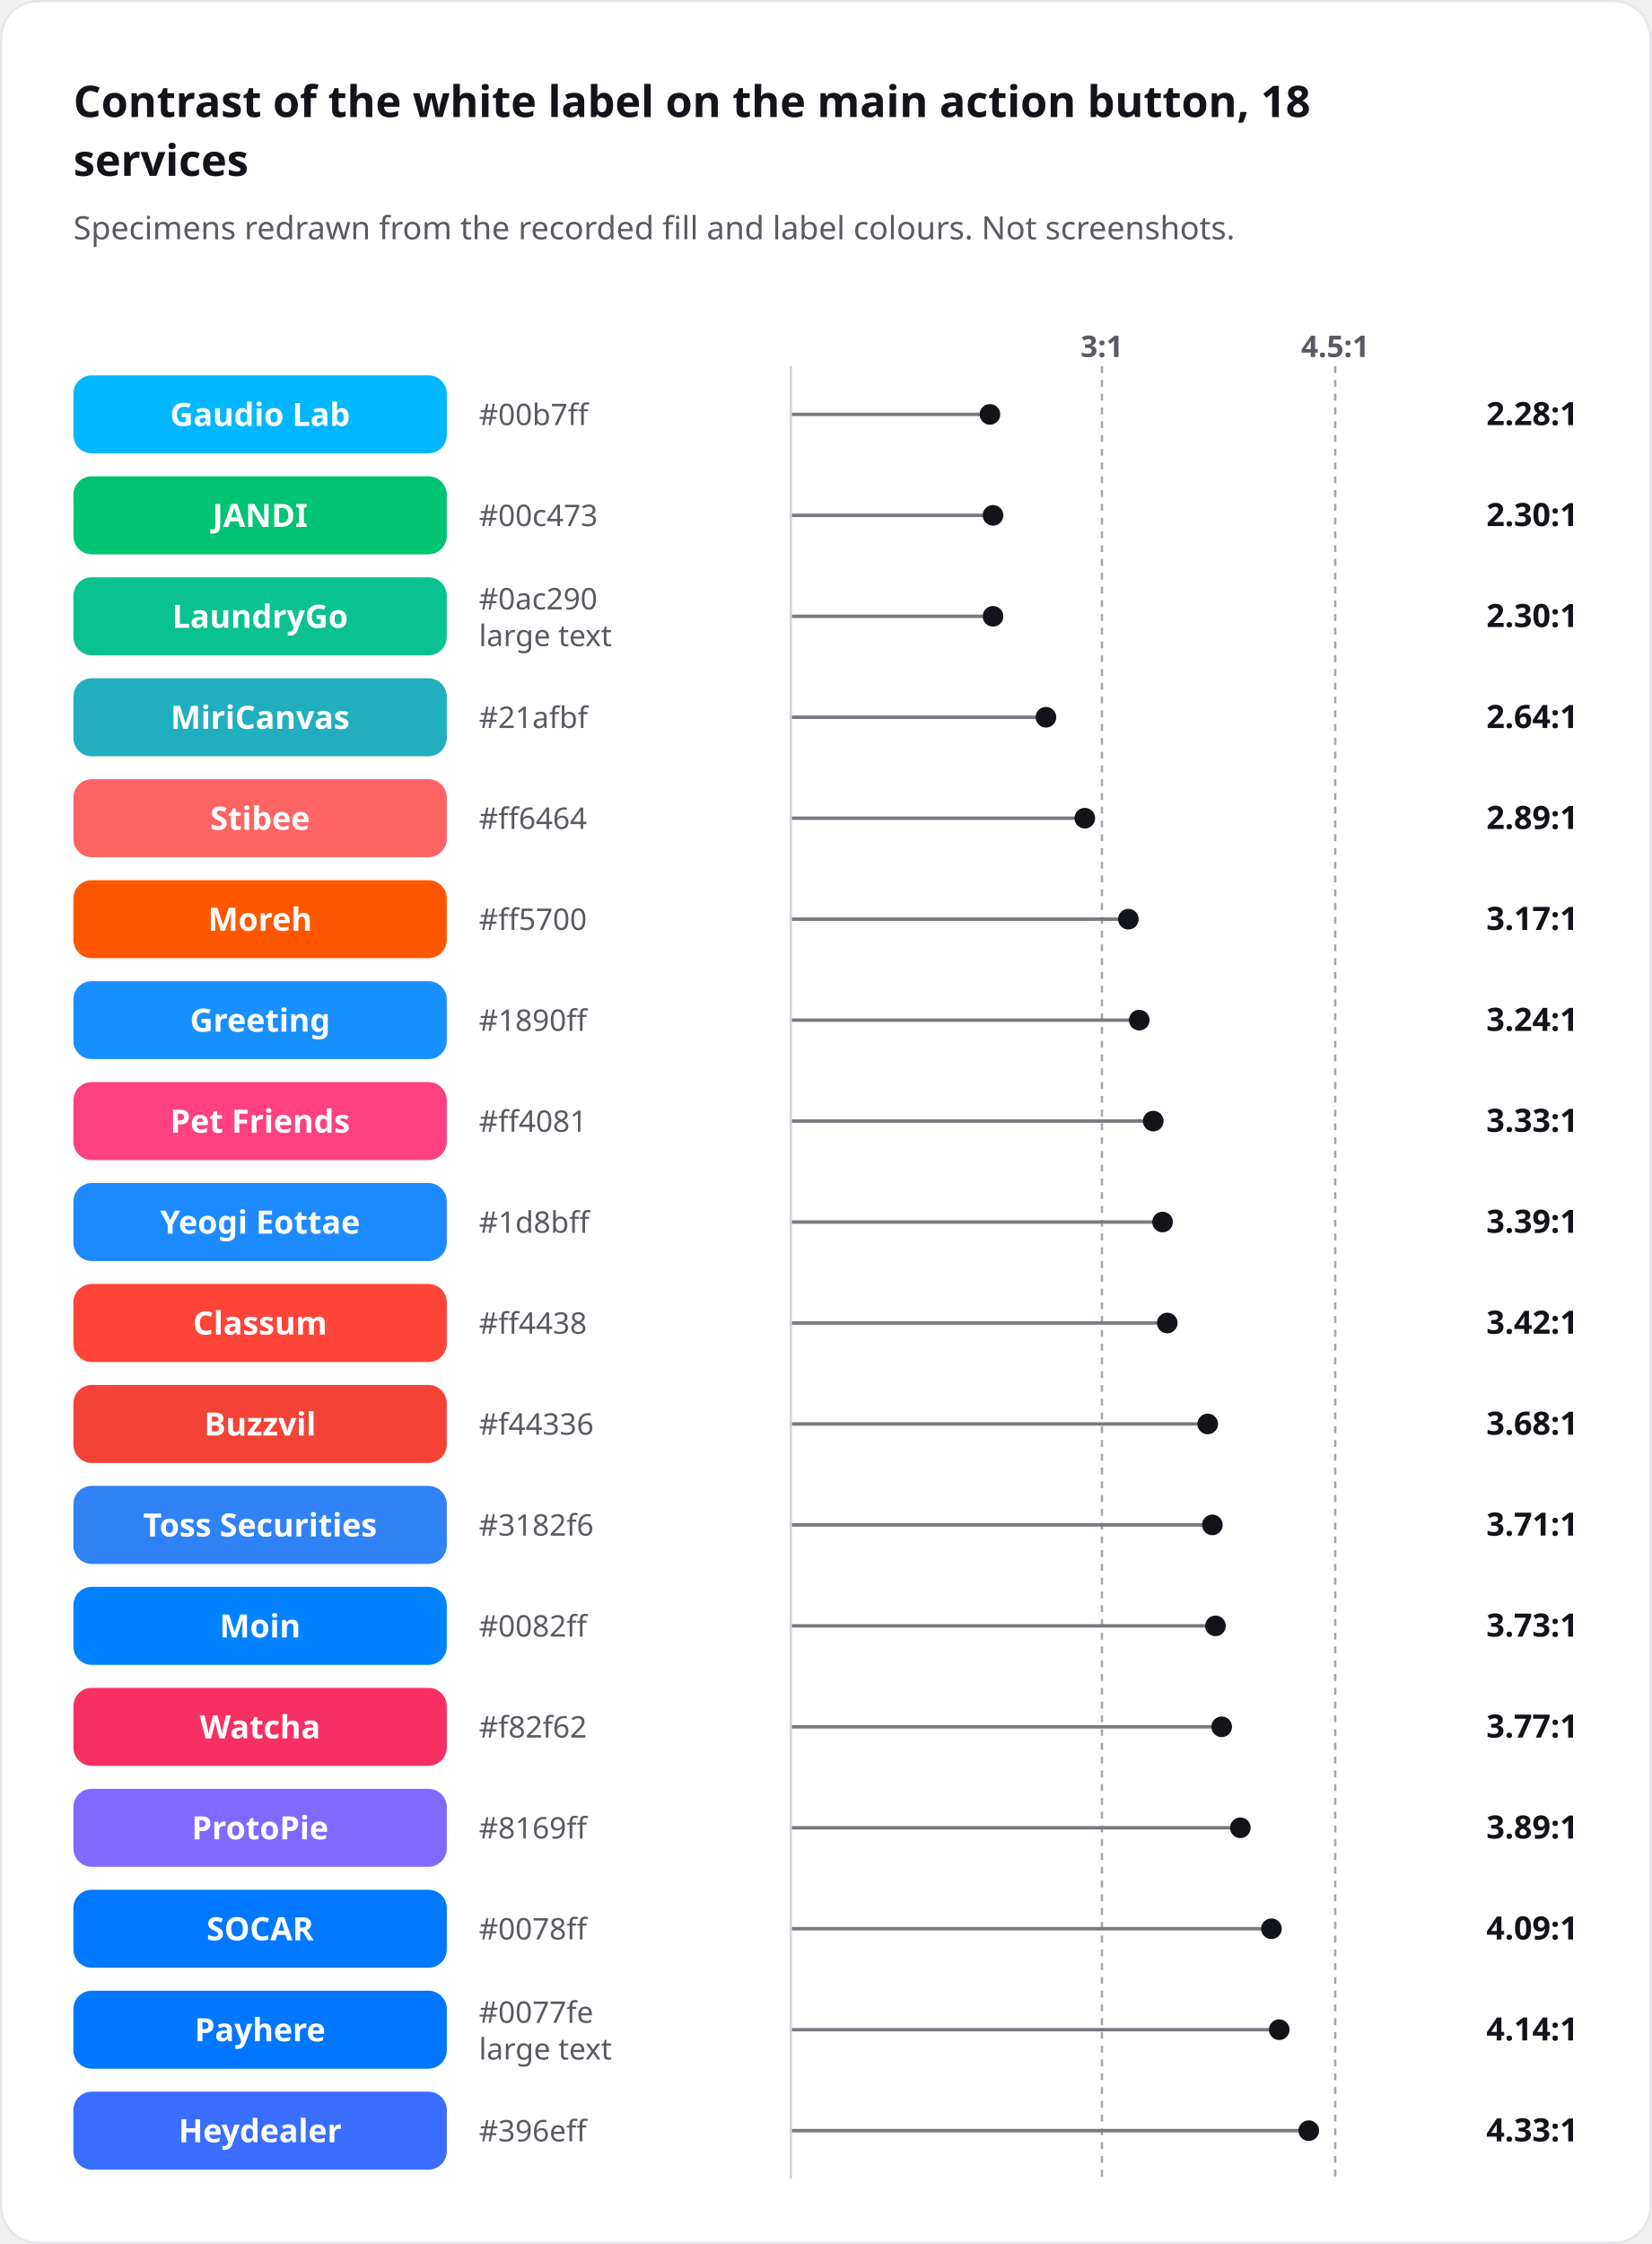
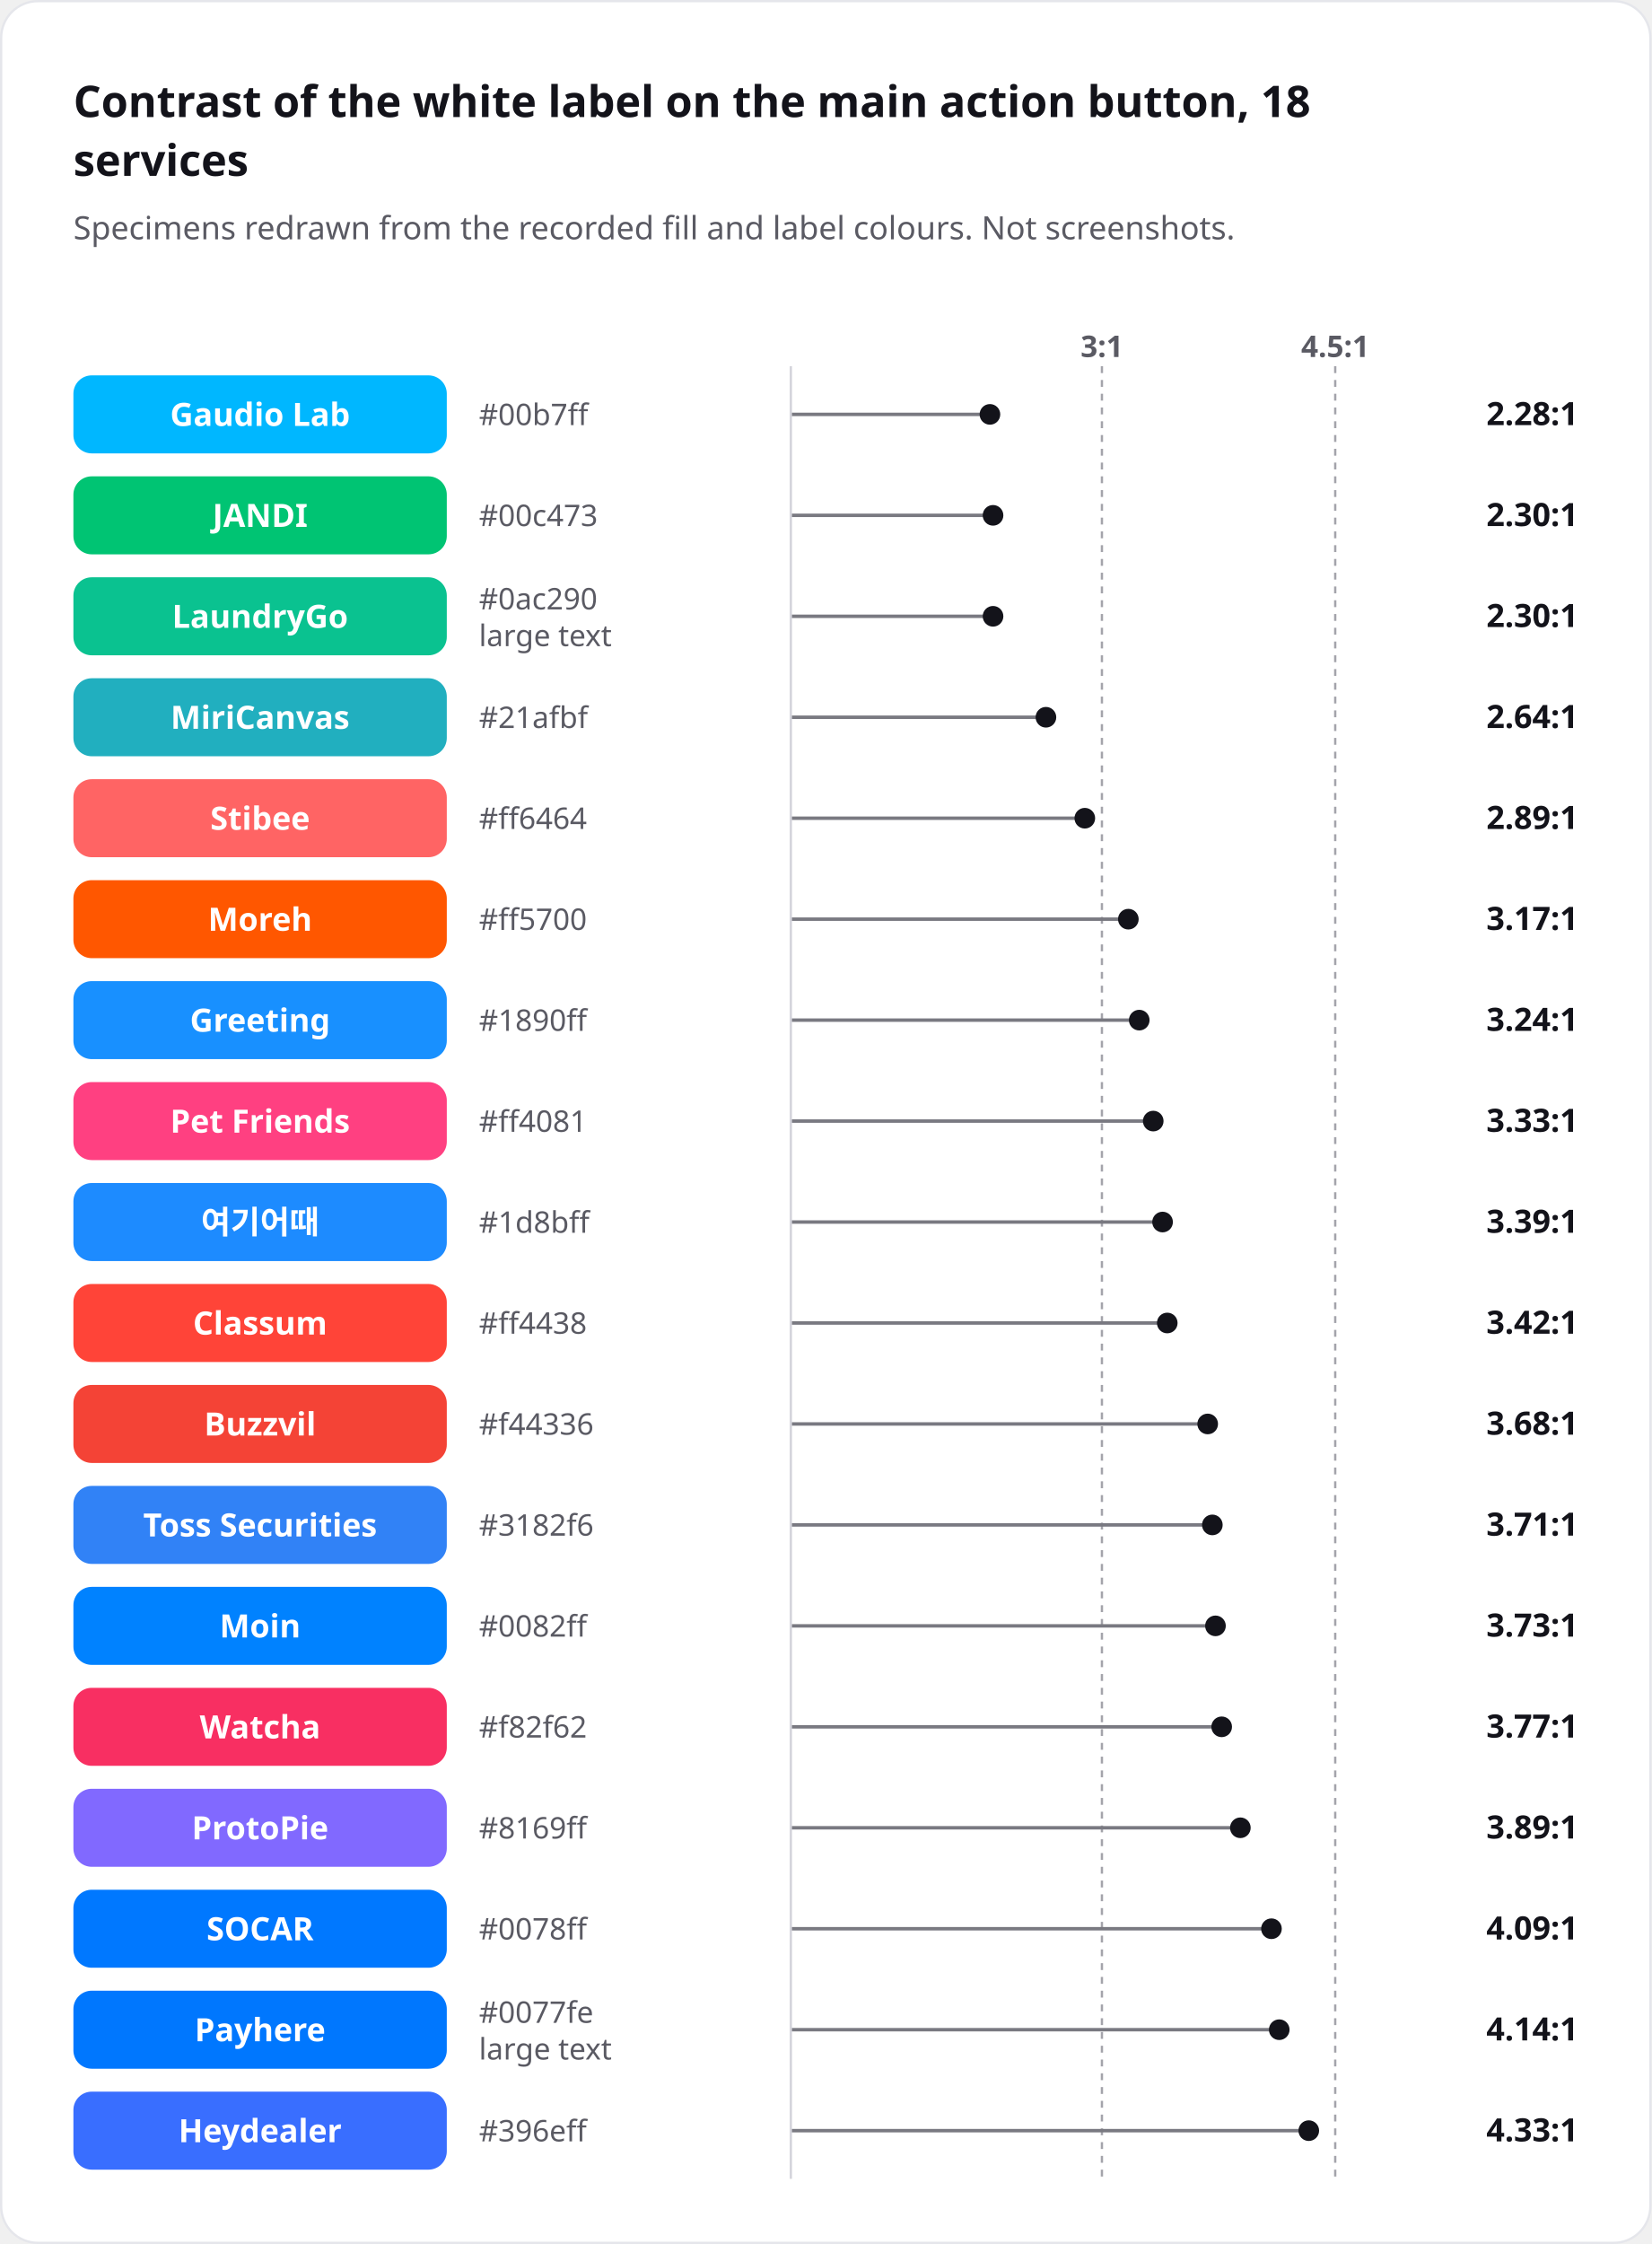
<svg xmlns="http://www.w3.org/2000/svg" width="720" height="978" viewBox="0 0 720 978" role="img" aria-label="Contrast of the white label on the main action button, 18 services" font-family="'Wanted Sans Variable', 'Wanted Sans', 'Apple SD Gothic Neo', 'Noto Sans KR', 'Malgun Gothic', sans-serif" lang="en">
  <style>text{font-variant-numeric:tabular-nums}</style>
  <rect x="0.5" y="0.5" width="719" height="977" rx="16" fill="#ffffff" stroke="#e5e6eb" />
  <text x="32" y="51" font-size="19" fill="#13131a" font-weight="700">Contrast of the white label on the main action button, 18</text>
  <text x="32" y="76.65" font-size="19" fill="#13131a" font-weight="700">services</text>
  <text x="32" y="104.3" font-size="14" fill="#5a5a63">Specimens redrawn from the recorded fill and label colours. Not screenshots.</text>
  <line x1="480.39" y1="159.6" x2="480.39" y2="949.6" stroke="#a4a4ab" stroke-width="1" stroke-dasharray="3 3" />
  <text x="480.39" y="155.6" font-size="13" fill="#5a5a63" font-weight="600" text-anchor="middle">3:1</text>
  <line x1="582.1" y1="159.6" x2="582.1" y2="949.6" stroke="#a4a4ab" stroke-width="1" stroke-dasharray="3 3" />
  <text x="582.1" y="155.6" font-size="13" fill="#5a5a63" font-weight="600" text-anchor="middle">4.5:1</text>
  <rect x="32" y="163.6" width="162.78" height="34" rx="8" fill="#00b7ff" />
  <text x="113.39" y="185.64" font-size="14" fill="#ffffff" font-weight="600" text-anchor="middle">Gaudio Lab</text>
  <text x="208.78" y="185.28" font-size="13" fill="#5a5a63">#00b7ff</text>
  <line x1="344.78" y1="180.6" x2="431.57" y2="180.6" stroke="#797981" stroke-width="1.5" />
  <circle cx="431.57" cy="180.6" r="4.5" fill="#13131a" />
  <text x="688" y="185.28" font-size="14" fill="#13131a" font-weight="600" text-anchor="end">2.28:1</text>
  <rect x="32" y="207.6" width="162.78" height="34" rx="8" fill="#00c473" />
  <text x="113.39" y="229.64" font-size="14" fill="#ffffff" font-weight="600" text-anchor="middle">JANDI</text>
  <text x="208.78" y="229.28" font-size="13" fill="#5a5a63">#00c473</text>
  <line x1="344.78" y1="224.6" x2="432.92" y2="224.6" stroke="#797981" stroke-width="1.5" />
  <circle cx="432.92" cy="224.6" r="4.5" fill="#13131a" />
  <text x="688" y="229.28" font-size="14" fill="#13131a" font-weight="600" text-anchor="end">2.30:1</text>
  <rect x="32" y="251.6" width="162.78" height="34" rx="8" fill="#0ac290" />
  <text x="113.39" y="273.64" font-size="14" fill="#ffffff" font-weight="600" text-anchor="middle">LaundryGo</text>
  <text x="208.78" y="265.6" font-size="13" fill="#5a5a63">#0ac290</text>
  <text x="208.78" y="281.6" font-size="13" fill="#5a5a63">large text</text>
  <line x1="344.78" y1="268.6" x2="432.92" y2="268.6" stroke="#797981" stroke-width="1.5" />
  <circle cx="432.92" cy="268.6" r="4.5" fill="#13131a" />
  <text x="688" y="273.28" font-size="14" fill="#13131a" font-weight="600" text-anchor="end">2.30:1</text>
  <rect x="32" y="295.6" width="162.78" height="34" rx="8" fill="#21afbf" />
  <text x="113.39" y="317.64" font-size="14" fill="#ffffff" font-weight="600" text-anchor="middle">MiriCanvas</text>
  <text x="208.78" y="317.28" font-size="13" fill="#5a5a63">#21afbf</text>
  <line x1="344.78" y1="312.6" x2="455.98" y2="312.6" stroke="#797981" stroke-width="1.5" />
  <circle cx="455.98" cy="312.6" r="4.5" fill="#13131a" />
  <text x="688" y="317.28" font-size="14" fill="#13131a" font-weight="600" text-anchor="end">2.64:1</text>
  <rect x="32" y="339.6" width="162.78" height="34" rx="8" fill="#ff6464" />
  <text x="113.39" y="361.64" font-size="14" fill="#ffffff" font-weight="600" text-anchor="middle">Stibee</text>
  <text x="208.78" y="361.28" font-size="13" fill="#5a5a63">#ff6464</text>
  <line x1="344.78" y1="356.6" x2="472.93" y2="356.6" stroke="#797981" stroke-width="1.5" />
  <circle cx="472.93" cy="356.6" r="4.5" fill="#13131a" />
  <text x="688" y="361.28" font-size="14" fill="#13131a" font-weight="600" text-anchor="end">2.89:1</text>
  <rect x="32" y="383.6" width="162.78" height="34" rx="8" fill="#ff5700" />
  <text x="113.39" y="405.64" font-size="14" fill="#ffffff" font-weight="600" text-anchor="middle">Moreh</text>
  <text x="208.78" y="405.28" font-size="13" fill="#5a5a63">#ff5700</text>
  <line x1="344.78" y1="400.6" x2="491.91" y2="400.6" stroke="#797981" stroke-width="1.5" />
  <circle cx="491.91" cy="400.6" r="4.5" fill="#13131a" />
  <text x="688" y="405.28" font-size="14" fill="#13131a" font-weight="600" text-anchor="end">3.17:1</text>
  <rect x="32" y="427.6" width="162.78" height="34" rx="8" fill="#1890ff" />
  <text x="113.39" y="449.64" font-size="14" fill="#ffffff" font-weight="600" text-anchor="middle">Greeting</text>
  <text x="208.78" y="449.28" font-size="13" fill="#5a5a63">#1890ff</text>
  <line x1="344.78" y1="444.6" x2="496.66" y2="444.6" stroke="#797981" stroke-width="1.5" />
  <circle cx="496.66" cy="444.6" r="4.5" fill="#13131a" />
  <text x="688" y="449.28" font-size="14" fill="#13131a" font-weight="600" text-anchor="end">3.24:1</text>
  <rect x="32" y="471.6" width="162.78" height="34" rx="8" fill="#ff4081" />
  <text x="113.39" y="493.64" font-size="14" fill="#ffffff" font-weight="600" text-anchor="middle">Pet Friends</text>
  <text x="208.78" y="493.28" font-size="13" fill="#5a5a63">#ff4081</text>
  <line x1="344.78" y1="488.6" x2="502.76" y2="488.6" stroke="#797981" stroke-width="1.5" />
  <circle cx="502.76" cy="488.6" r="4.5" fill="#13131a" />
  <text x="688" y="493.28" font-size="14" fill="#13131a" font-weight="600" text-anchor="end">3.33:1</text>
  <rect x="32" y="515.6" width="162.78" height="34" rx="8" fill="#1d8bff" />
-   <text x="113.39" y="537.64" font-size="14" fill="#ffffff" font-weight="600" text-anchor="middle">Yeogi Eottae</text>
+   <text x="113.39" y="537.64" font-size="14" fill="#ffffff" font-weight="600" text-anchor="middle">여기어때</text>
  <text x="208.78" y="537.28" font-size="13" fill="#5a5a63">#1d8bff</text>
  <line x1="344.78" y1="532.6" x2="506.83" y2="532.6" stroke="#797981" stroke-width="1.5" />
  <circle cx="506.83" cy="532.6" r="4.5" fill="#13131a" />
  <text x="688" y="537.28" font-size="14" fill="#13131a" font-weight="600" text-anchor="end">3.39:1</text>
  <rect x="32" y="559.6" width="162.78" height="34" rx="8" fill="#ff4438" />
  <text x="113.39" y="581.64" font-size="14" fill="#ffffff" font-weight="600" text-anchor="middle">Classum</text>
  <text x="208.78" y="581.28" font-size="13" fill="#5a5a63">#ff4438</text>
  <line x1="344.78" y1="576.6" x2="508.87" y2="576.6" stroke="#797981" stroke-width="1.5" />
  <circle cx="508.87" cy="576.6" r="4.5" fill="#13131a" />
  <text x="688" y="581.28" font-size="14" fill="#13131a" font-weight="600" text-anchor="end">3.42:1</text>
  <rect x="32" y="603.6" width="162.78" height="34" rx="8" fill="#f44336" />
  <text x="113.39" y="625.64" font-size="14" fill="#ffffff" font-weight="600" text-anchor="middle">Buzzvil</text>
  <text x="208.78" y="625.28" font-size="13" fill="#5a5a63">#f44336</text>
  <line x1="344.78" y1="620.6" x2="526.5" y2="620.6" stroke="#797981" stroke-width="1.5" />
  <circle cx="526.5" cy="620.6" r="4.5" fill="#13131a" />
  <text x="688" y="625.28" font-size="14" fill="#13131a" font-weight="600" text-anchor="end">3.68:1</text>
  <rect x="32" y="647.6" width="162.78" height="34" rx="8" fill="#3182f6" />
  <text x="113.39" y="669.64" font-size="14" fill="#ffffff" font-weight="600" text-anchor="middle">Toss Securities</text>
  <text x="208.78" y="669.28" font-size="13" fill="#5a5a63">#3182f6</text>
  <line x1="344.78" y1="664.6" x2="528.53" y2="664.6" stroke="#797981" stroke-width="1.5" />
  <circle cx="528.53" cy="664.6" r="4.5" fill="#13131a" />
  <text x="688" y="669.28" font-size="14" fill="#13131a" font-weight="600" text-anchor="end">3.71:1</text>
  <rect x="32" y="691.6" width="162.78" height="34" rx="8" fill="#0082ff" />
  <text x="113.39" y="713.64" font-size="14" fill="#ffffff" font-weight="600" text-anchor="middle">Moin</text>
  <text x="208.78" y="713.28" font-size="13" fill="#5a5a63">#0082ff</text>
  <line x1="344.78" y1="708.6" x2="529.89" y2="708.6" stroke="#797981" stroke-width="1.5" />
  <circle cx="529.89" cy="708.6" r="4.5" fill="#13131a" />
  <text x="688" y="713.28" font-size="14" fill="#13131a" font-weight="600" text-anchor="end">3.73:1</text>
  <rect x="32" y="735.6" width="162.78" height="34" rx="8" fill="#f82f62" />
  <text x="113.39" y="757.64" font-size="14" fill="#ffffff" font-weight="600" text-anchor="middle">Watcha</text>
  <text x="208.78" y="757.28" font-size="13" fill="#5a5a63">#f82f62</text>
  <line x1="344.78" y1="752.6" x2="532.6" y2="752.6" stroke="#797981" stroke-width="1.5" />
  <circle cx="532.6" cy="752.6" r="4.5" fill="#13131a" />
  <text x="688" y="757.28" font-size="14" fill="#13131a" font-weight="600" text-anchor="end">3.77:1</text>
  <rect x="32" y="779.6" width="162.78" height="34" rx="8" fill="#8169ff" />
  <text x="113.39" y="801.64" font-size="14" fill="#ffffff" font-weight="600" text-anchor="middle">ProtoPie</text>
  <text x="208.78" y="801.28" font-size="13" fill="#5a5a63">#8169ff</text>
  <line x1="344.78" y1="796.6" x2="540.74" y2="796.6" stroke="#797981" stroke-width="1.5" />
  <circle cx="540.74" cy="796.6" r="4.5" fill="#13131a" />
  <text x="688" y="801.28" font-size="14" fill="#13131a" font-weight="600" text-anchor="end">3.89:1</text>
  <rect x="32" y="823.6" width="162.78" height="34" rx="8" fill="#0078ff" />
  <text x="113.39" y="845.64" font-size="14" fill="#ffffff" font-weight="600" text-anchor="middle">SOCAR</text>
  <text x="208.78" y="845.28" font-size="13" fill="#5a5a63">#0078ff</text>
  <line x1="344.78" y1="840.6" x2="554.3" y2="840.6" stroke="#797981" stroke-width="1.5" />
  <circle cx="554.3" cy="840.6" r="4.5" fill="#13131a" />
  <text x="688" y="845.28" font-size="14" fill="#13131a" font-weight="600" text-anchor="end">4.09:1</text>
  <rect x="32" y="867.6" width="162.78" height="34" rx="8" fill="#0077fe" />
  <text x="113.39" y="889.64" font-size="14" fill="#ffffff" font-weight="600" text-anchor="middle">Payhere</text>
  <text x="208.78" y="881.6" font-size="13" fill="#5a5a63">#0077fe</text>
  <text x="208.78" y="897.6" font-size="13" fill="#5a5a63">large text</text>
  <line x1="344.78" y1="884.6" x2="557.69" y2="884.6" stroke="#797981" stroke-width="1.5" />
  <circle cx="557.69" cy="884.6" r="4.5" fill="#13131a" />
  <text x="688" y="889.28" font-size="14" fill="#13131a" font-weight="600" text-anchor="end">4.14:1</text>
  <rect x="32" y="911.6" width="162.78" height="34" rx="8" fill="#396eff" />
  <text x="113.39" y="933.64" font-size="14" fill="#ffffff" font-weight="600" text-anchor="middle">Heydealer</text>
  <text x="208.78" y="933.28" font-size="13" fill="#5a5a63">#396eff</text>
  <line x1="344.78" y1="928.6" x2="570.57" y2="928.6" stroke="#797981" stroke-width="1.5" />
  <circle cx="570.57" cy="928.6" r="4.5" fill="#13131a" />
  <text x="688" y="933.28" font-size="14" fill="#13131a" font-weight="600" text-anchor="end">4.33:1</text>
  <line x1="344.78" y1="159.6" x2="344.78" y2="949.6" stroke="#d3d3db" stroke-width="1" />
</svg>
